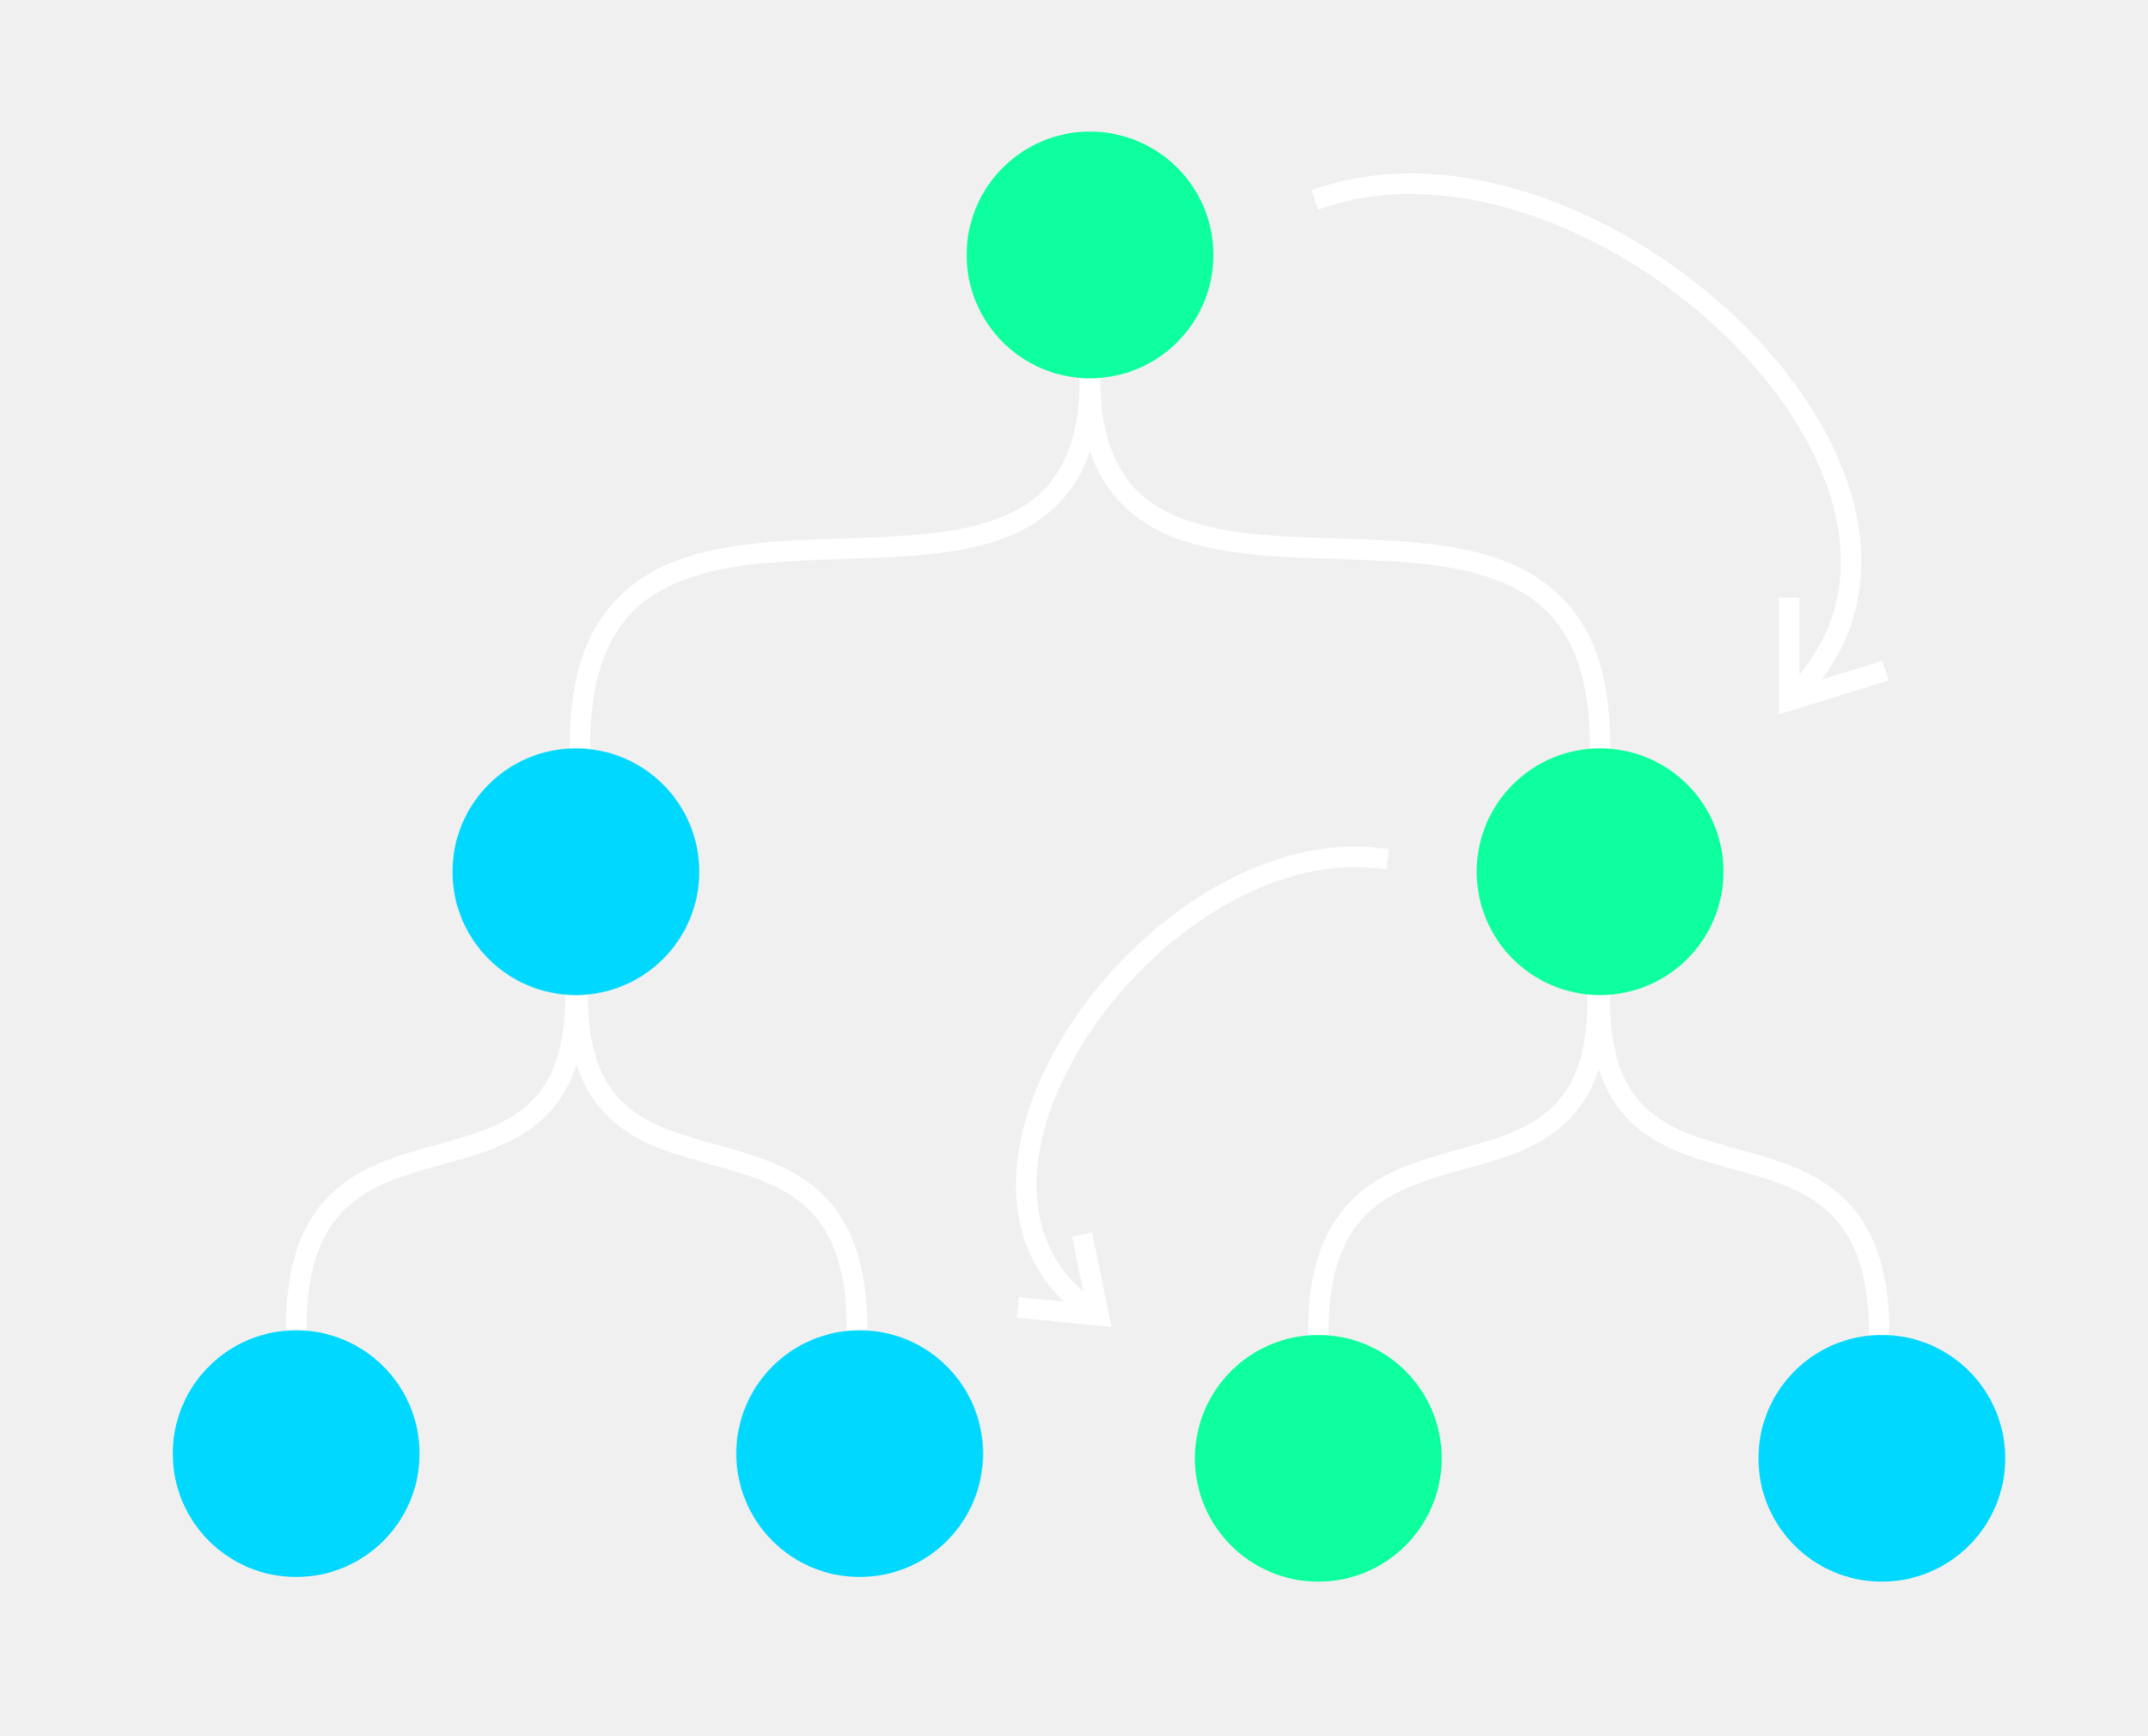
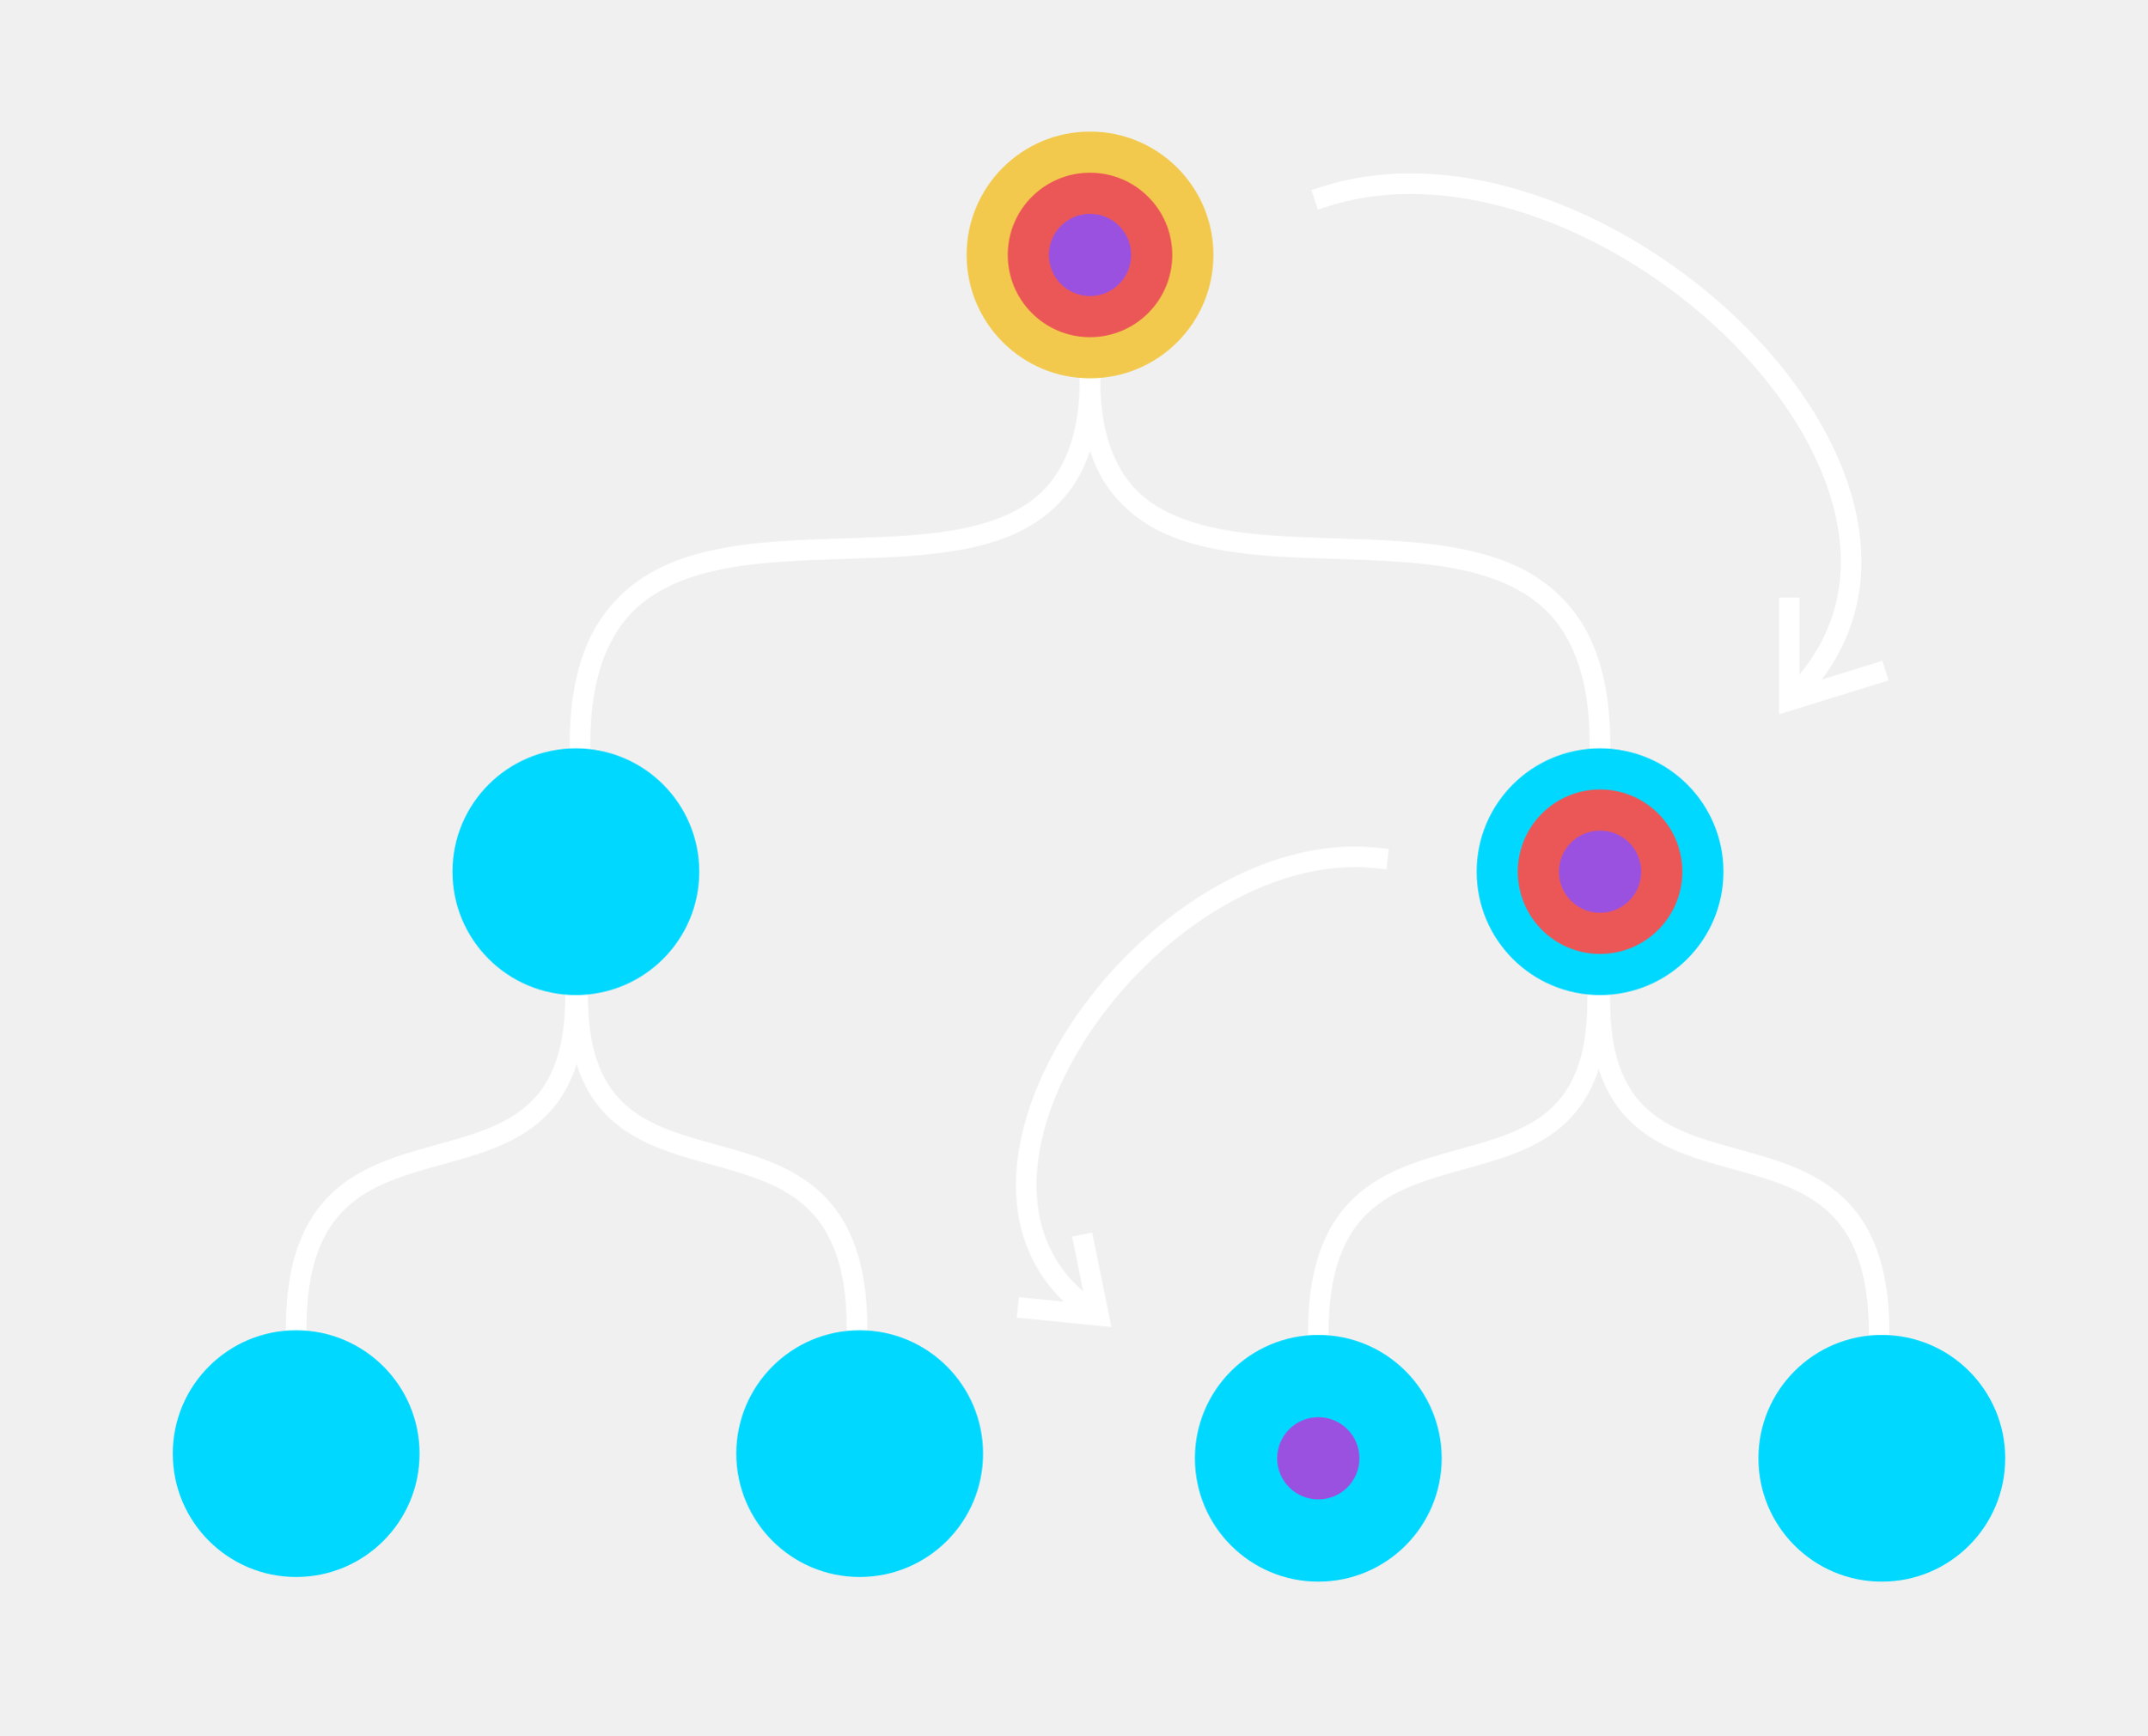
<svg xmlns="http://www.w3.org/2000/svg" xmlns:xlink="http://www.w3.org/1999/xlink" width="522" height="422" viewBox="0 0 522 422" version="2.0">
  <g id="Canvas" transform="translate(-334 34)">
    <mask id="mask0_outline" mask-type="alpha">
      <path d="M 334 -34L 856 -34L 856 388L 334 388L 334 -34Z" fill="#FFFFFF" />
    </mask>
    <g id="treeHierarchyUpdated" style="mix-blend-mode:normal;" mask="url(#mask0_outline)">
      <g id="Line" style="mix-blend-mode:normal;">
        <use xlink:href="#path0_stroke" transform="matrix(-0.739441 0.673222 -0.673222 -0.73944 609.092 69.0848)" fill="#FFFFFF" style="mix-blend-mode:normal;" />
      </g>
      <g id="Line" style="mix-blend-mode:normal;">
        <use xlink:href="#path1_stroke" transform="matrix(-0.73944 0.673222 -0.673222 -0.739441 483.43 218.83)" fill="#FFFFFF" style="mix-blend-mode:normal;" />
      </g>
      <g id="Line" style="mix-blend-mode:normal;">
        <use xlink:href="#path2_stroke" transform="matrix(0.739441 0.673222 0.673222 -0.73944 464.92 218.83)" fill="#FFFFFF" style="mix-blend-mode:normal;" />
      </g>
      <g id="Line" style="mix-blend-mode:normal;">
        <use xlink:href="#path2_stroke" transform="matrix(-0.739441 0.673222 -0.673222 -0.73944 731.93 219.963)" fill="#FFFFFF" style="mix-blend-mode:normal;" />
      </g>
      <g id="Line" style="mix-blend-mode:normal;">
        <use xlink:href="#path2_stroke" transform="matrix(0.739441 0.673222 0.673222 -0.73944 713.42 219.963)" fill="#FFFFFF" style="mix-blend-mode:normal;" />
      </g>
      <g id="Line" style="mix-blend-mode:normal;">
-         <use xlink:href="#path3_stroke" transform="matrix(0.739441 0.673222 0.673222 -0.73944 588.895 69.0848)" fill="#FFFFFF" style="mix-blend-mode:normal;" />
+         <use xlink:href="#path0_stroke" transform="matrix(0.739441 0.673222 0.673222 -0.73944 588.895 69.0848)" fill="#FFFFFF" style="mix-blend-mode:normal;" />
      </g>
      <g id="Ellipse" style="mix-blend-mode:normal;">
-         <use xlink:href="#path4_fill" transform="translate(761.5 290.66)" fill="#00D8FF" style="mix-blend-mode:normal;" />
+         <use xlink:href="#path3_fill" transform="translate(761.5 290.66)" fill="#00D8FF" style="mix-blend-mode:normal;" />
      </g>
      <g id="Ellipse" style="mix-blend-mode:normal;">
-         <use xlink:href="#path4_fill" transform="translate(569 -2)" fill="#0DFF9E" style="mix-blend-mode:normal;" />
+         <use xlink:href="#path3_fill" transform="translate(569 -2)" fill="#F2C94C" style="mix-blend-mode:normal;" />
      </g>
      <g id="Ellipse" style="mix-blend-mode:normal;">
-         <use xlink:href="#path4_fill" transform="translate(444 148)" fill="#00D8FF" style="mix-blend-mode:normal;" />
+         <use xlink:href="#path3_fill" transform="translate(444 148)" fill="#00D8FF" style="mix-blend-mode:normal;" />
      </g>
      <g id="Ellipse" style="mix-blend-mode:normal;">
-         <use xlink:href="#path4_fill" transform="translate(693 148)" fill="#0DFF9E" style="mix-blend-mode:normal;" />
+         <use xlink:href="#path3_fill" transform="translate(693 148)" fill="#00D8FF" style="mix-blend-mode:normal;" />
      </g>
      <g id="Ellipse" style="mix-blend-mode:normal;">
-         <use xlink:href="#path4_fill" transform="translate(376 289.527)" fill="#00D8FF" style="mix-blend-mode:normal;" />
+         <use xlink:href="#path4_fill" transform="translate(579 8)" fill="#EB5757" style="mix-blend-mode:normal;" />
      </g>
      <g id="Ellipse" style="mix-blend-mode:normal;">
-         <use xlink:href="#path4_fill" transform="translate(513 289.527)" fill="#00D8FF" style="mix-blend-mode:normal;" />
+         <use xlink:href="#path5_fill" transform="translate(589 18)" fill="#9B51E0" style="mix-blend-mode:normal;" />
      </g>
      <g id="Ellipse" style="mix-blend-mode:normal;">
-         <use xlink:href="#path4_fill" transform="translate(624.5 290.66)" fill="#0DFF9E" style="mix-blend-mode:normal;" />
+         <use xlink:href="#path4_fill" transform="translate(703 158)" fill="#EB5757" style="mix-blend-mode:normal;" />
+       </g>
+       <g id="Ellipse" style="mix-blend-mode:normal;">
+         <use xlink:href="#path3_fill" transform="translate(376 289.527)" fill="#00D8FF" style="mix-blend-mode:normal;" />
+       </g>
+       <g id="Ellipse" style="mix-blend-mode:normal;">
+         <use xlink:href="#path3_fill" transform="translate(513 289.527)" fill="#00D8FF" style="mix-blend-mode:normal;" />
+       </g>
+       <g id="Ellipse" style="mix-blend-mode:normal;">
+         <use xlink:href="#path3_fill" transform="translate(624.5 290.66)" fill="#00D8FF" style="mix-blend-mode:normal;" />
      </g>
      <g id="Vector 2" style="mix-blend-mode:normal;">
-         <use xlink:href="#path5_stroke" transform="translate(656 10.6738)" fill="#FFFFFF" style="mix-blend-mode:normal;" />
+         <use xlink:href="#path6_stroke" transform="translate(656 10.6738)" fill="#FFFFFF" style="mix-blend-mode:normal;" />
      </g>
      <g id="Vector 2" style="mix-blend-mode:normal;">
-         <use xlink:href="#path6_stroke" transform="matrix(-0.980057 0.198718 0.198718 0.980057 668.376 172.267)" fill="#FFFFFF" style="mix-blend-mode:normal;" />
+         <use xlink:href="#path7_stroke" transform="matrix(-0.980057 0.198718 0.198718 0.980057 668.376 172.267)" fill="#FFFFFF" style="mix-blend-mode:normal;" />
+       </g>
+       <g id="Ellipse" style="mix-blend-mode:normal;">
+         <use xlink:href="#path5_fill" transform="translate(713 168)" fill="#9B51E0" style="mix-blend-mode:normal;" />
+       </g>
+       <g id="Ellipse" style="mix-blend-mode:normal;">
+         <use xlink:href="#path5_fill" transform="translate(644.5 310.66)" fill="#9B51E0" style="mix-blend-mode:normal;" />
      </g>
    </g>
  </g>
  <defs>
    <path id="path0_stroke" d="M -1.849 13.308L -3.532 15.156L 0.166 18.523L 1.849 16.674L -1.849 13.308ZM 153.456 34.343L 155.139 32.495L 151.442 29.128L 149.759 30.977L 153.456 34.343ZM 1.849 16.674C 8.457 9.416 14.638 5.417 20.444 3.644C 26.348 1.797 31.741 2.196 37.484 4.112C 48.997 7.913 60.206 17.746 72.161 27.946C 83.855 37.922 96.265 48.242 109.693 51.663C 116.386 53.347 123.71 53.295 130.982 50.688C 138.322 48.018 145.778 42.776 153.456 34.343L 149.759 30.977C 142.457 38.997 135.646 43.671 129.272 45.99C 122.83 48.373 116.996 48.385 110.927 46.818C 98.832 43.736 87.309 34.296 75.407 24.142C 63.766 14.211 51.715 3.544 39.052 -0.636C 32.707 -2.71 25.782 -3.171 18.983 -1.138C 12.085 0.969 5.176 5.592 -1.849 13.308L 1.849 16.674Z" />
    <path id="path1_stroke" d="M -1.849 12.454L -3.532 14.303L 0.166 17.669L 1.849 15.82L -1.849 12.454ZM 106.343 1.924L 108.026 0.076L 104.329 -3.291L 102.646 -1.442L 106.343 1.924ZM 1.849 15.82C 11.534 5.182 19.724 2.228 27.104 2.519C 34.761 2.821 42.006 6.583 50.014 10.633C 57.796 14.57 66.277 18.76 75.657 18.677C 85.237 18.593 95.261 14.096 106.343 1.924L 102.646 -1.442C 92.185 10.048 83.393 13.609 75.613 13.677C 67.633 13.748 60.209 10.188 52.271 6.172C 44.558 2.27 36.267 -2.123 27.301 -2.477C 18.057 -2.841 8.536 1.048 -1.849 12.454L 1.849 15.82Z" />
    <path id="path2_stroke" d="M -1.849 12.454L -3.532 14.303L 0.166 17.669L 1.849 15.82L -1.849 12.454ZM 106.343 1.924L 108.026 0.076L 104.329 -3.291L 102.646 -1.442L 106.343 1.924ZM 1.849 15.82C 11.534 5.182 19.724 2.228 27.104 2.519C 34.761 2.821 42.006 6.583 50.014 10.633C 57.796 14.57 66.277 18.76 75.657 18.677C 85.237 18.593 95.261 14.096 106.343 1.924L 102.646 -1.442C 92.185 10.048 83.393 13.609 75.613 13.677C 67.633 13.748 60.209 10.188 52.271 6.172C 44.558 2.27 36.267 -2.123 27.301 -2.477C 18.057 -2.841 8.536 1.048 -1.849 12.454L 1.849 15.82Z" />
-     <path id="path3_stroke" d="M -1.849 13.308L -3.532 15.156L 0.166 18.523L 1.849 16.674L -1.849 13.308ZM 153.456 34.343L 155.139 32.495L 151.442 29.128L 149.759 30.977L 153.456 34.343ZM 1.849 16.674C 8.457 9.416 14.638 5.417 20.444 3.644C 26.348 1.797 31.741 2.196 37.484 4.112C 48.997 7.913 60.206 17.746 72.161 27.946C 83.855 37.922 96.265 48.242 109.693 51.663C 116.386 53.347 123.71 53.295 130.982 50.688C 138.322 48.018 145.778 42.776 153.456 34.343L 149.759 30.977C 142.457 38.997 135.646 43.671 129.272 45.99C 122.83 48.373 116.996 48.385 110.927 46.818C 98.832 43.736 87.309 34.296 75.407 24.142C 63.766 14.211 51.715 3.544 39.052 -0.636C 32.707 -2.71 25.782 -3.171 18.983 -1.138C 12.085 0.969 5.176 5.592 -1.849 13.308L 1.849 16.674Z" />
-     <path id="path4_fill" d="M 60 30C 60 46.569 46.569 60 30 60C 13.431 60 0 46.569 0 30C 0 13.431 13.431 0 30 0C 46.569 0 60 13.431 60 30Z" />
-     <path id="path5_stroke" d="M -0.764 0.773L -3.144 1.537L -1.617 6.298L 0.764 5.534L -0.764 0.773ZM 113 125.653L 110.5 125.653L 110.5 129.044L 113.739 128.042L 113 125.653ZM 115.5 103.153L 115.5 100.653L 110.5 100.653L 110.5 103.153L 115.5 103.153ZM 134.739 121.542L 137.127 120.802L 135.649 116.026L 133.261 116.765L 134.739 121.542ZM 0.764 5.534C 32.995 -4.809 73.553 12.542 99.715 39.219C 112.738 52.498 121.91 67.825 124.667 82.713C 127.401 97.474 123.865 111.889 111.279 123.84L 114.721 127.466C 128.635 114.255 132.599 98.088 129.583 81.802C 126.59 65.643 116.762 49.46 103.285 35.718C 76.447 8.351 34.005 -10.384 -0.764 0.773L 0.764 5.534ZM 115.5 125.653L 115.5 103.153L 110.5 103.153L 110.5 125.653L 115.5 125.653ZM 113.739 128.042L 134.739 121.542L 133.261 116.765L 112.261 123.265L 113.739 128.042Z" />
-     <path id="path6_stroke" d="M -0.761 0.078L -3.142 0.839L -1.621 5.601L 0.761 4.841L -0.761 0.078ZM 88.545 98L 86.045 98L 86.045 101.386L 89.281 100.389L 88.545 98ZM 91.045 80.452L 91.045 77.952L 86.045 77.952L 86.045 80.452L 91.045 80.452ZM 105.736 95.32L 108.125 94.584L 106.653 89.805L 104.264 90.541L 105.736 95.32ZM 0.761 4.841C 25.748 -3.14 57.328 10.248 77.753 30.977C 87.908 41.284 95.021 53.143 97.155 64.612C 99.265 75.952 96.545 86.999 86.828 96.183L 90.262 99.817C 101.31 89.375 104.466 76.571 102.071 63.697C 99.699 50.952 91.924 38.235 81.314 27.468C 60.209 6.047 26.752 -8.71 -0.761 0.078L 0.761 4.841ZM 91.045 98L 91.045 80.452L 86.045 80.452L 86.045 98L 91.045 98ZM 89.281 100.389L 105.736 95.32L 104.264 90.541L 87.809 95.611L 89.281 100.389Z" />
+     <path id="path3_fill" d="M 60 30C 60 46.569 46.569 60 30 60C 13.431 60 0 46.569 0 30C 0 13.431 13.431 0 30 0C 46.569 0 60 13.431 60 30Z" />
+     <path id="path4_fill" d="M 40 20C 40 31.046 31.046 40 20 40C 8.954 40 0 31.046 0 20C 0 8.954 8.954 0 20 0C 31.046 0 40 8.954 40 20Z" />
+     <path id="path5_fill" d="M 20 10C 20 15.523 15.523 20 10 20C 4.477 20 0 15.523 0 10C 0 4.477 4.477 0 10 0C 15.523 0 20 4.477 20 10Z" />
+     <path id="path6_stroke" d="M -0.764 0.773L -3.144 1.537L -1.617 6.298L 0.764 5.534L -0.764 0.773ZM 113 125.653L 110.5 125.653L 110.5 129.044L 113.739 128.042L 113 125.653ZM 115.5 103.153L 115.5 100.653L 110.5 100.653L 110.5 103.153L 115.5 103.153ZM 134.739 121.542L 137.127 120.802L 135.649 116.026L 133.261 116.765L 134.739 121.542ZM 0.764 5.534C 32.995 -4.809 73.553 12.542 99.715 39.219C 112.738 52.498 121.91 67.825 124.667 82.713C 127.401 97.474 123.865 111.889 111.279 123.84L 114.721 127.466C 128.635 114.255 132.599 98.088 129.583 81.802C 126.59 65.643 116.762 49.46 103.285 35.718C 76.447 8.351 34.005 -10.384 -0.764 0.773L 0.764 5.534ZM 115.5 125.653L 115.5 103.153L 110.5 103.153L 110.5 125.653L 115.5 125.653ZM 113.739 128.042L 134.739 121.542L 133.261 116.765L 112.261 123.265L 113.739 128.042Z" />
+     <path id="path7_stroke" d="M -0.761 0.078L -3.142 0.839L -1.621 5.601L 0.761 4.841L -0.761 0.078ZM 88.545 98L 86.045 98L 86.045 101.386L 89.281 100.389L 88.545 98ZM 91.045 80.452L 91.045 77.952L 86.045 77.952L 86.045 80.452L 91.045 80.452ZM 105.736 95.32L 108.125 94.584L 106.653 89.805L 104.264 90.541L 105.736 95.32ZM 0.761 4.841C 25.748 -3.14 57.328 10.248 77.753 30.977C 87.908 41.284 95.021 53.143 97.155 64.612C 99.265 75.952 96.545 86.999 86.828 96.183L 90.262 99.817C 101.31 89.375 104.466 76.571 102.071 63.697C 99.699 50.952 91.924 38.235 81.314 27.468C 60.209 6.047 26.752 -8.71 -0.761 0.078L 0.761 4.841ZM 91.045 98L 91.045 80.452L 86.045 80.452L 86.045 98L 91.045 98ZM 89.281 100.389L 105.736 95.32L 104.264 90.541L 87.809 95.611L 89.281 100.389Z" />
  </defs>
</svg>
